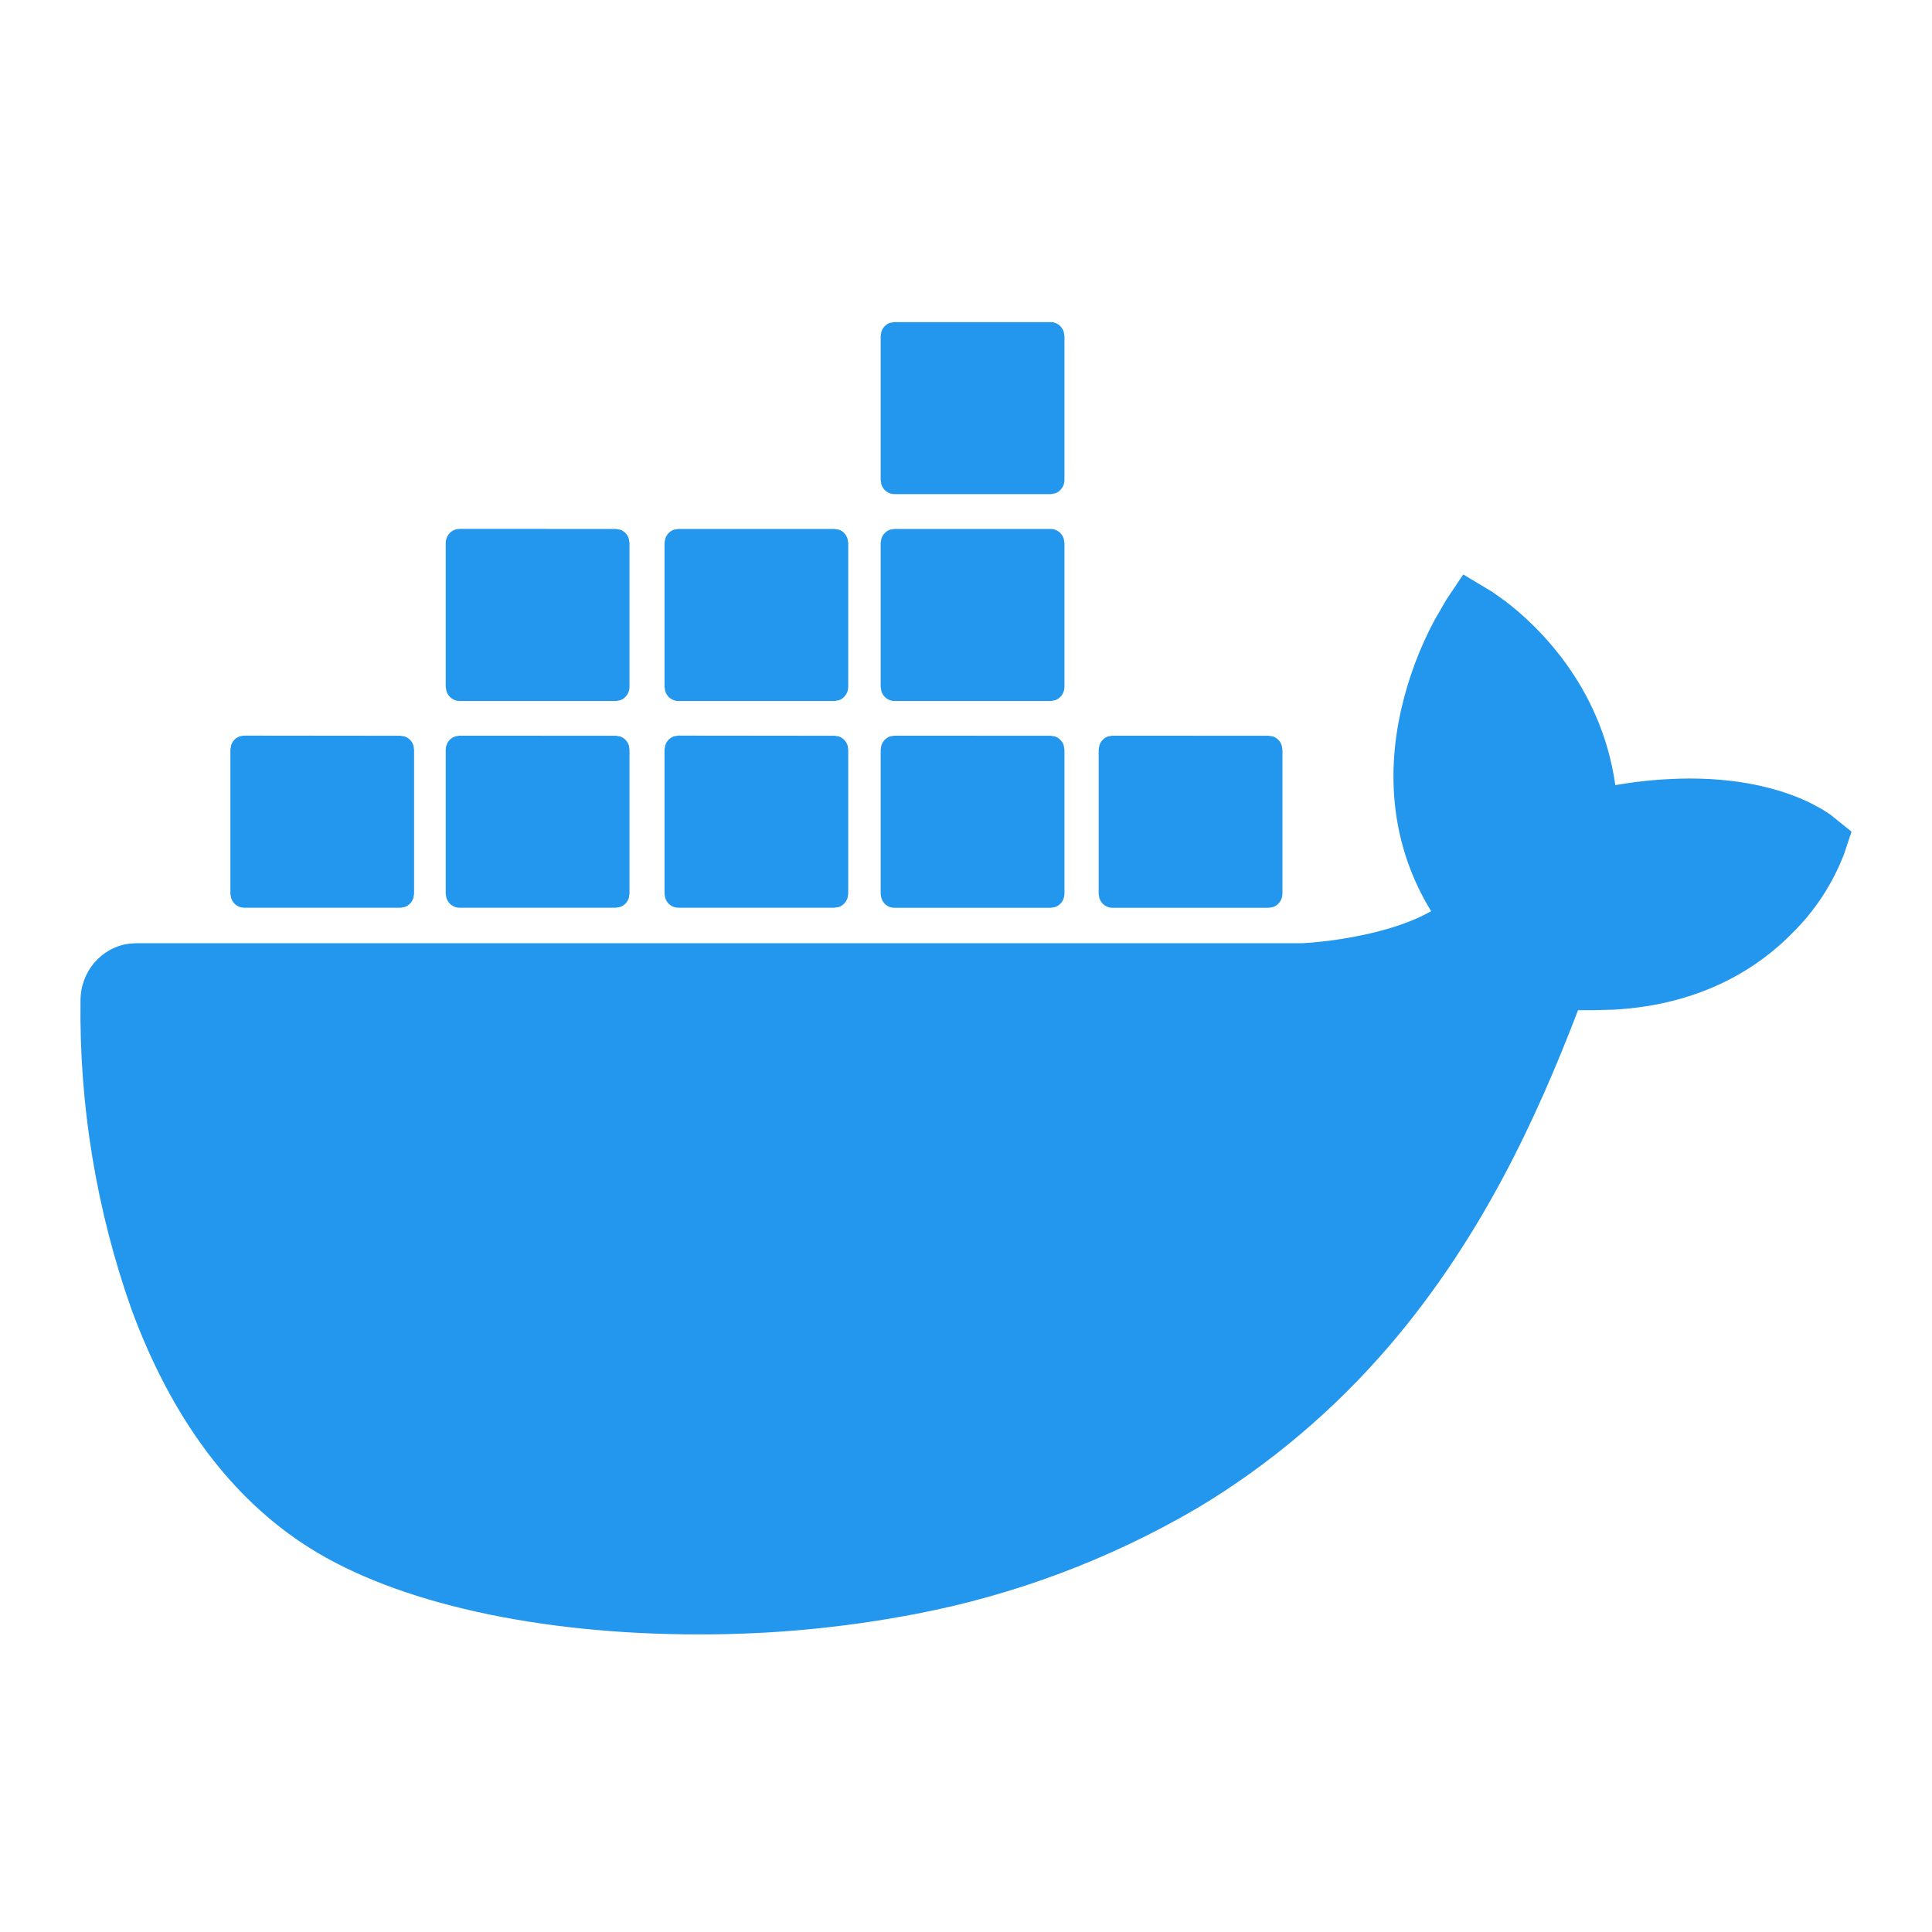
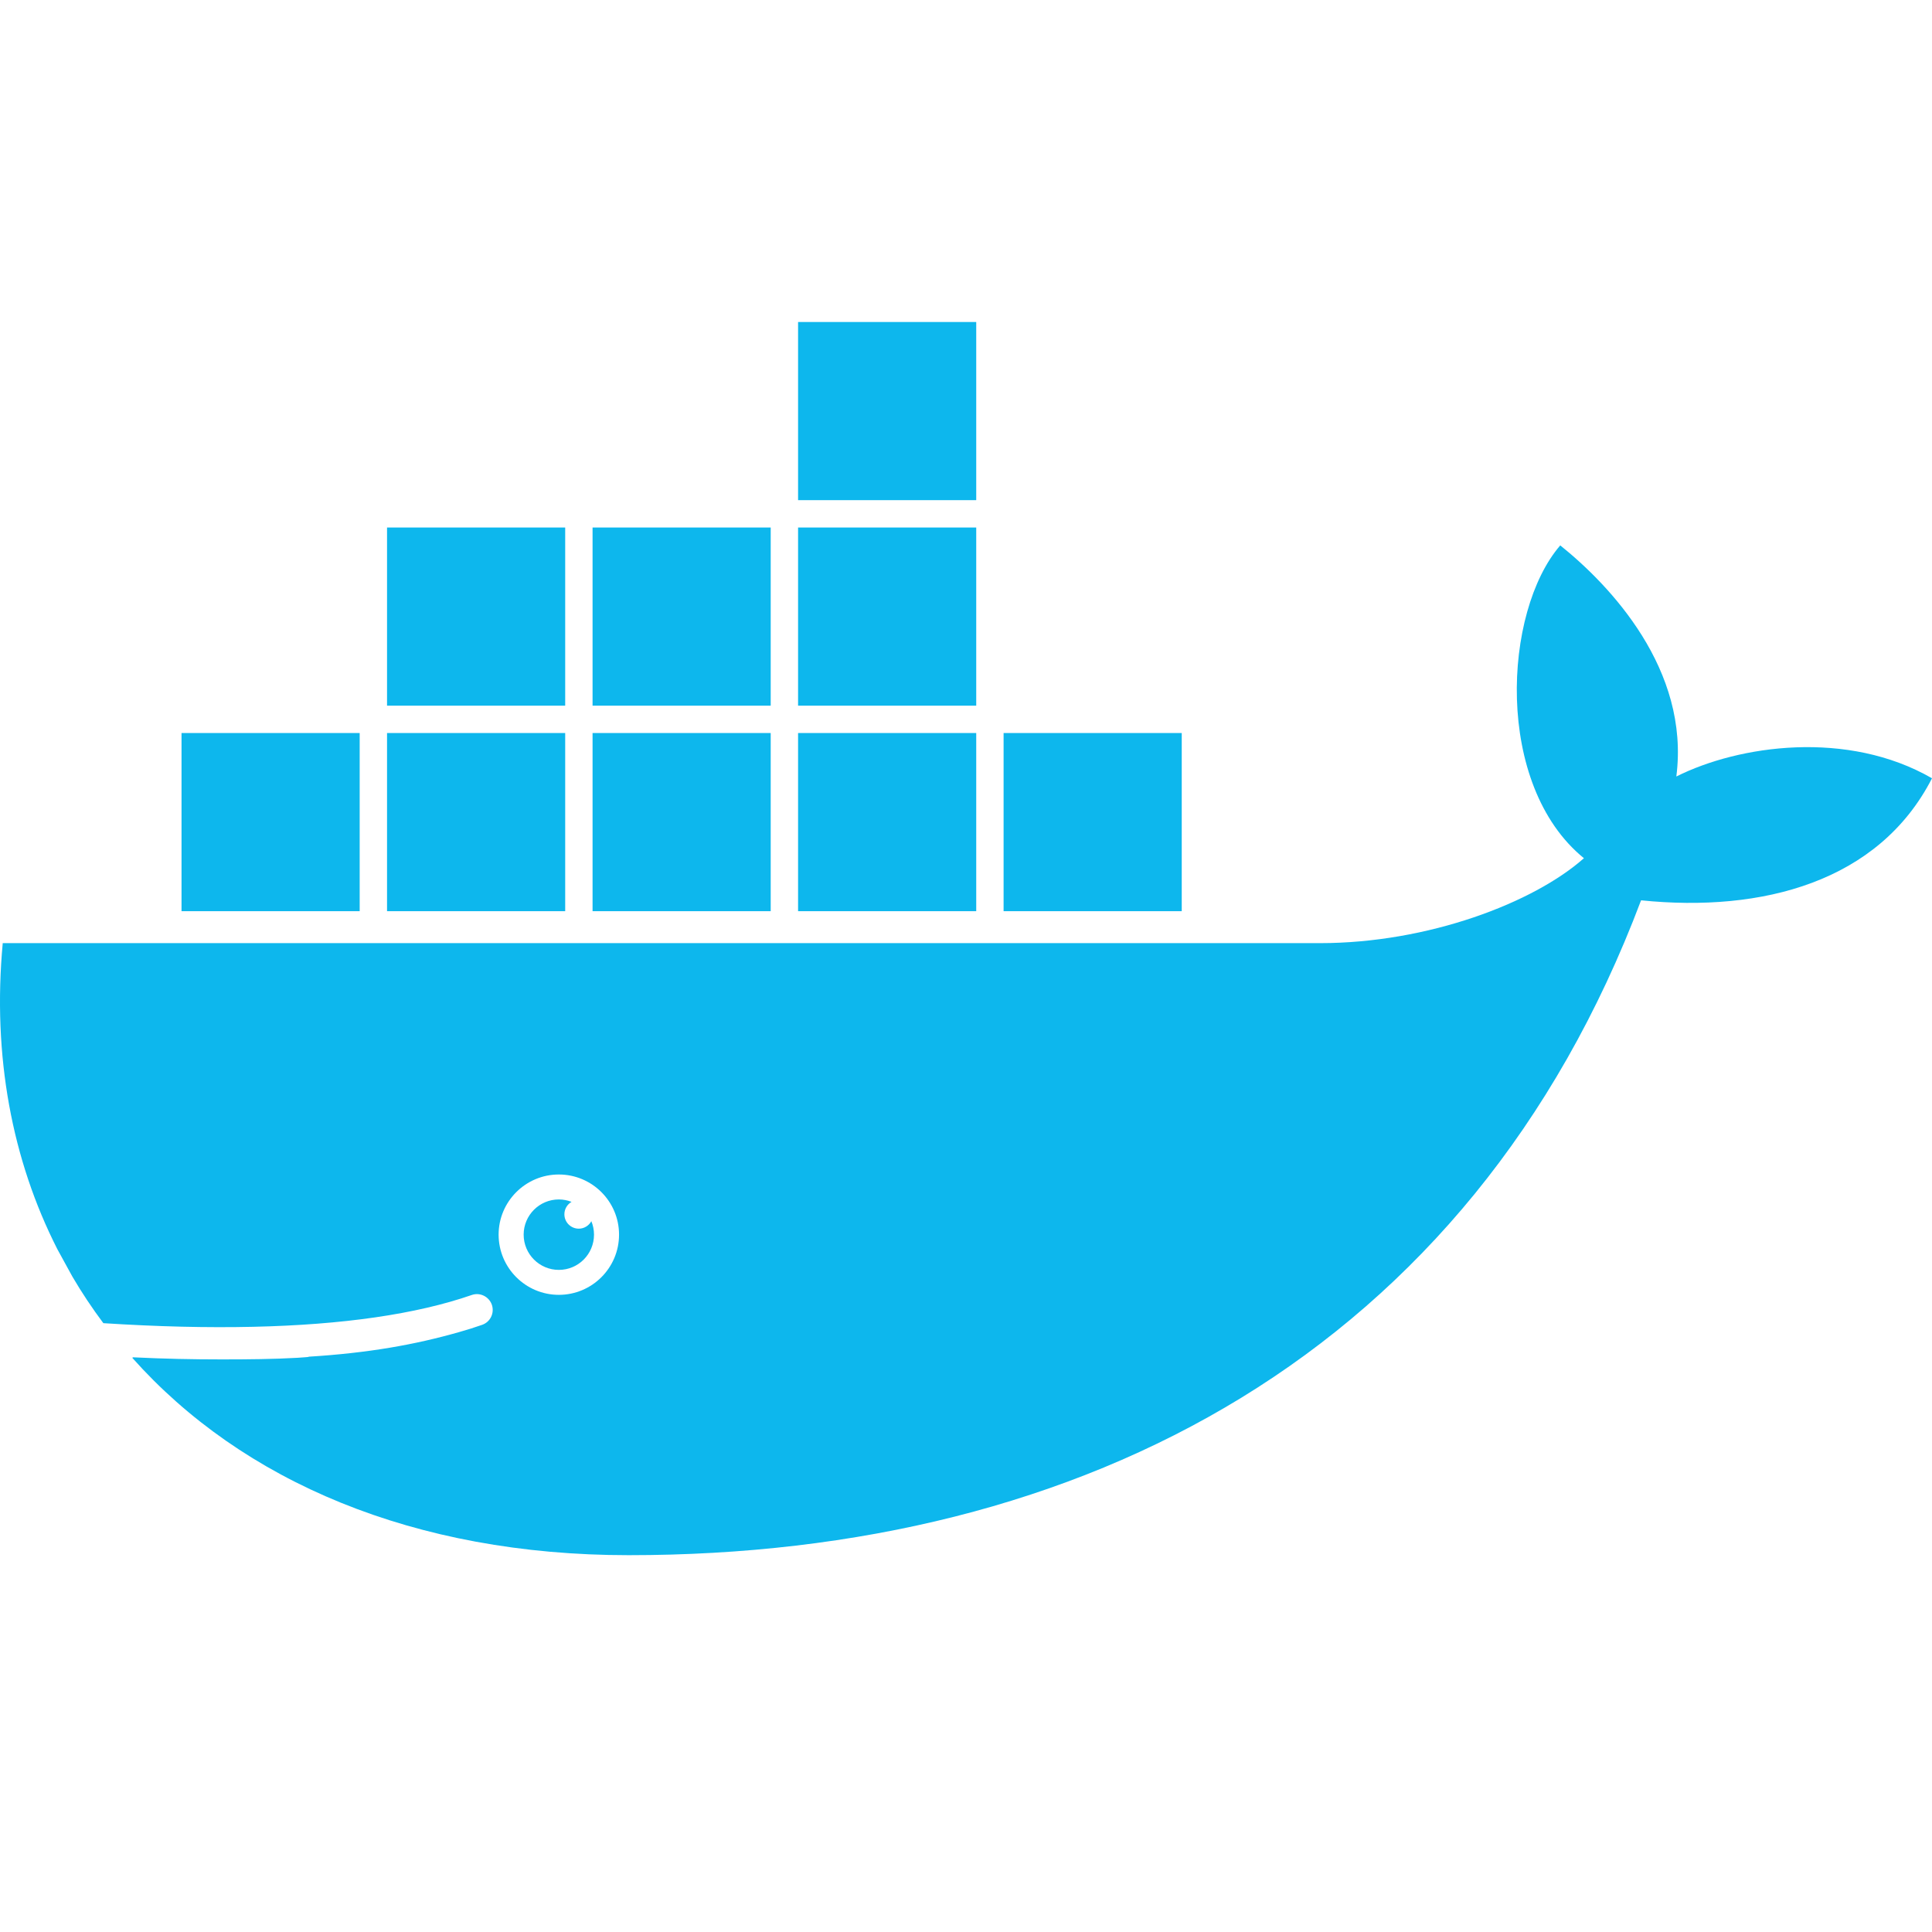
- <svg xmlns="http://www.w3.org/2000/svg" fill="none" height="24" viewBox="0 0 24 24" width="24">
-   <path d="m17.97 7.445.207-.309.36.216.159.113c.385.293 1.195 1.044 1.37 2.288.306-.053.615-.081.926-.082.734 0 1.227.17 1.508.309l.143.078.094.061.263.212-.09.272c-.143.375-.365.713-.648.991-.398.406-1.098.886-2.211.948l-.245.007h-.203c-.509 1.328-1.193 2.823-2.341 4.165-.687.802-1.494 1.485-2.392 2.022-1.089.637-2.274 1.081-3.505 1.315-.886.17-1.785.254-2.686.252-1.994 0-3.753-.391-4.836-1.076-.966-.609-1.709-1.605-2.208-2.957-.436-1.231-.652-2.534-.635-3.845.002-.358.26-.653.595-.701l.093-.007h14.492l.128-.009.204-.022c.353-.046.888-.15 1.266-.367-.452-.737-.58-1.6-.369-2.519.089-.385.228-.754.413-1.1zm-12.995 1.695.054.009c.05.018.09.059.107.111l.008.055v1.786l-.009.055c-.017.052-.057.093-.107.111l-.054.009h-1.942c-.075 0-.138-.05-.161-.12l-.009-.055v-1.787l.009-.056c.017-.052.057-.093.107-.111l.054-.009zm2.676 0 .054.009c.05.018.09.059.107.111l.008.055v1.786l-.009.055c-.017.052-.057.093-.107.111l-.054.009h-1.942c-.075 0-.139-.05-.162-.12l-.009-.055v-1.786c0-.078.049-.144.117-.167l.054-.009zm2.717 0 .054.009c.05.018.09.059.107.111l.008.055v1.786l-.009.055c-.017.052-.057.093-.107.111l-.054.009h-1.942c-.075 0-.138-.05-.161-.12l-.009-.055v-1.787l.009-.056c.017-.052.057-.093.107-.111l.054-.009zm2.684 0 .054.009c.051.017.091.059.108.111l.009.056v1.786c-0.0.077-.049.143-.117.166l-.054.009h-1.942c-.075 0-.139-.05-.161-.12l-.009-.055v-1.787l.009-.056c.017-.052.057-.093.107-.111l.054-.009zm2.708 0 .054.009c.051.017.091.059.108.111l.009.056v1.786c-0.0.077-.049.143-.117.166l-.054.009h-1.942c-.075 0-.138-.05-.161-.12l-.009-.055v-1.787l.009-.056c.017-.052.057-.093.107-.111l.054-.009zm-8.11-2.569.054.009c.051.017.09.059.107.111l.009.055v1.786c0 .077-.049.143-.116.167l-.054.009h-1.942c-.075-0-.139-.051-.162-.121l-.009-.056v-1.786c0-.077.049-.143.117-.166l.054-.009zm2.717 0 .054.009c.051.017.09.059.107.111l.009.055v1.786c0 .077-.049.143-.116.167l-.054.009h-1.942c-.075-0-.139-.051-.161-.121l-.009-.055v-1.786l.009-.055c.017-.052.057-.093.107-.111l.054-.009zm2.685 0c.075 0 .139.05.162.12l.009.055v1.786c-0.0.078-.049.143-.117.167l-.054.009h-1.942c-.075-0-.139-.051-.161-.121l-.009-.055v-1.786l.009-.055c.017-.052.057-.093.107-.111l.054-.009zm0-2.57c.075 0 .139.05.162.12l.009.055v1.787c-0.0.077-.049.143-.117.166l-.054.009h-1.942c-.075 0-.139-.05-.161-.12l-.009-.055v-1.787l.009-.055c.017-.052.057-.093.107-.111l.054-.009z" fill="#2396ed" />
+ <svg xmlns="http://www.w3.org/2000/svg" width="800px" height="800px" viewBox="0 0 24 24">
+   <path fill="#0DB7ED" fill-rule="evenodd" d="M6.942,14.9 C6.998,14.9 7.051,14.911 7.1,14.93 C7.047,14.961 7.011,15.018 7.011,15.084 C7.011,15.183 7.091,15.263 7.19,15.263 C7.257,15.263 7.316,15.225 7.346,15.17 C7.367,15.221 7.379,15.278 7.379,15.337 C7.379,15.579 7.184,15.775 6.942,15.775 C6.701,15.775 6.505,15.579 6.505,15.337 C6.505,15.096 6.701,14.9 6.942,14.9 L6.942,14.9 Z M6.942,16.085 C6.53,16.085 6.194,15.75 6.194,15.337 C6.194,14.925 6.53,14.59 6.942,14.59 C7.355,14.59 7.69,14.925 7.69,15.337 C7.69,15.75 7.355,16.085 6.942,16.085 L6.942,16.085 Z M20.386,11.184 C18.262,16.812 13.465,19.319 7.81,19.319 C5.138,19.319 3.007,18.4 1.643,16.867 L1.653,16.861 C2.046,16.88 2.398,16.887 2.754,16.887 C3.081,16.887 3.4,16.884 3.695,16.867 C3.721,16.866 3.753,16.862 3.779,16.861 C3.779,16.861 3.87,16.855 3.825,16.854 C4.577,16.808 5.159,16.703 5.702,16.548 C5.702,16.548 5.702,16.548 5.702,16.548 C5.801,16.52 5.897,16.49 5.988,16.458 C6.091,16.423 6.145,16.311 6.11,16.208 C6.074,16.106 5.962,16.051 5.86,16.087 C5.17,16.326 4.26,16.457 3.145,16.482 L3.145,16.482 C2.577,16.495 1.957,16.48 1.285,16.437 L1.284,16.437 C1.145,16.251 1.016,16.058 0.899,15.858 L0.712,15.517 C0.15,14.411 -0.096,13.119 0.034,11.716 L16.397,11.716 C17.741,11.716 19.053,11.214 19.676,10.661 C18.56,9.753 18.671,7.597 19.382,6.775 C20,7.271 20.995,8.316 20.824,9.646 C21.601,9.256 22.951,9.063 24,9.668 C23.341,10.954 21.893,11.338 20.386,11.184 L20.386,11.184 Z M2.255,11.319 L4.468,11.319 L4.468,9.106 L2.255,9.106 L2.255,11.319 Z M4.808,11.319 L7.021,11.319 L7.021,9.106 L4.808,9.106 L4.808,11.319 Z M4.808,8.766 L7.021,8.766 L7.021,6.553 L4.808,6.553 L4.808,8.766 Z M7.361,11.319 L9.574,11.319 L9.574,9.106 L7.361,9.106 L7.361,11.319 Z M7.361,8.766 L9.574,8.766 L9.574,6.553 L7.361,6.553 L7.361,8.766 Z M9.914,11.319 L12.127,11.319 L12.127,9.106 L9.914,9.106 L9.914,11.319 Z M9.914,8.766 L12.127,8.766 L12.127,6.553 L9.914,6.553 L9.914,8.766 Z M9.914,6.213 L12.127,6.213 L12.127,4 L9.914,4 L9.914,6.213 Z M12.467,11.319 L14.68,11.319 L14.68,9.106 L12.467,9.106 L12.467,11.319 Z" />
</svg>
